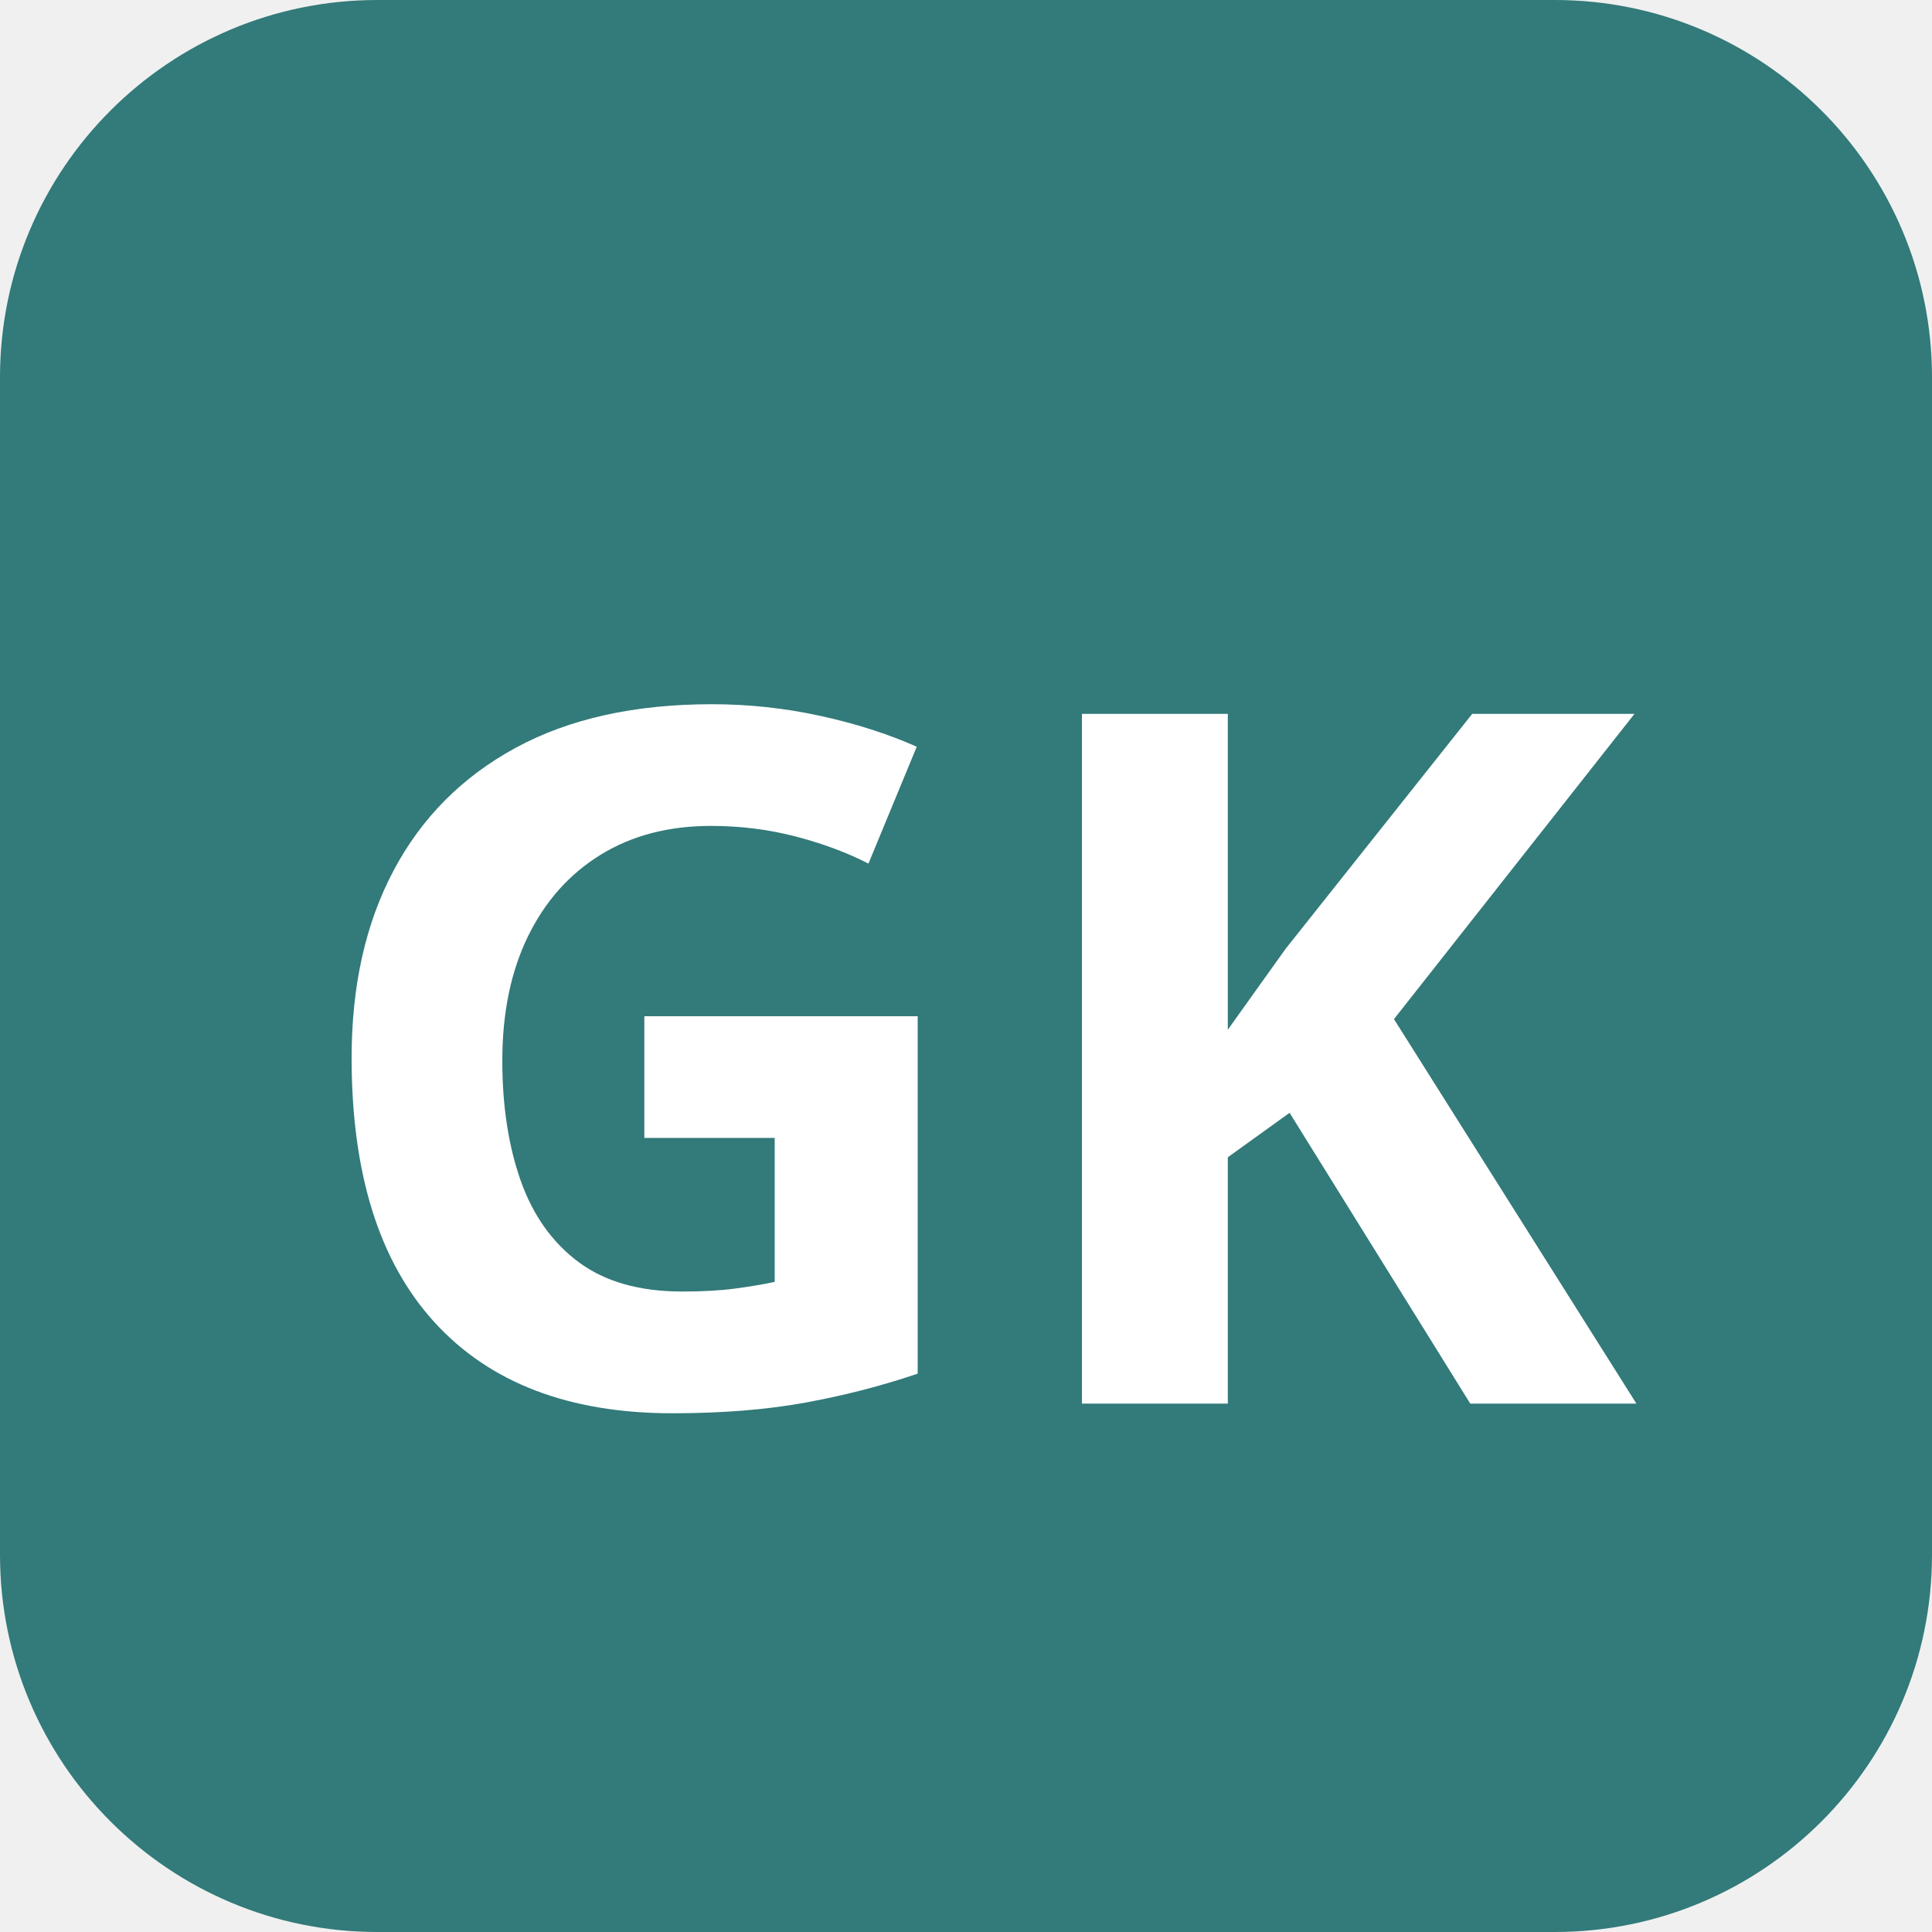
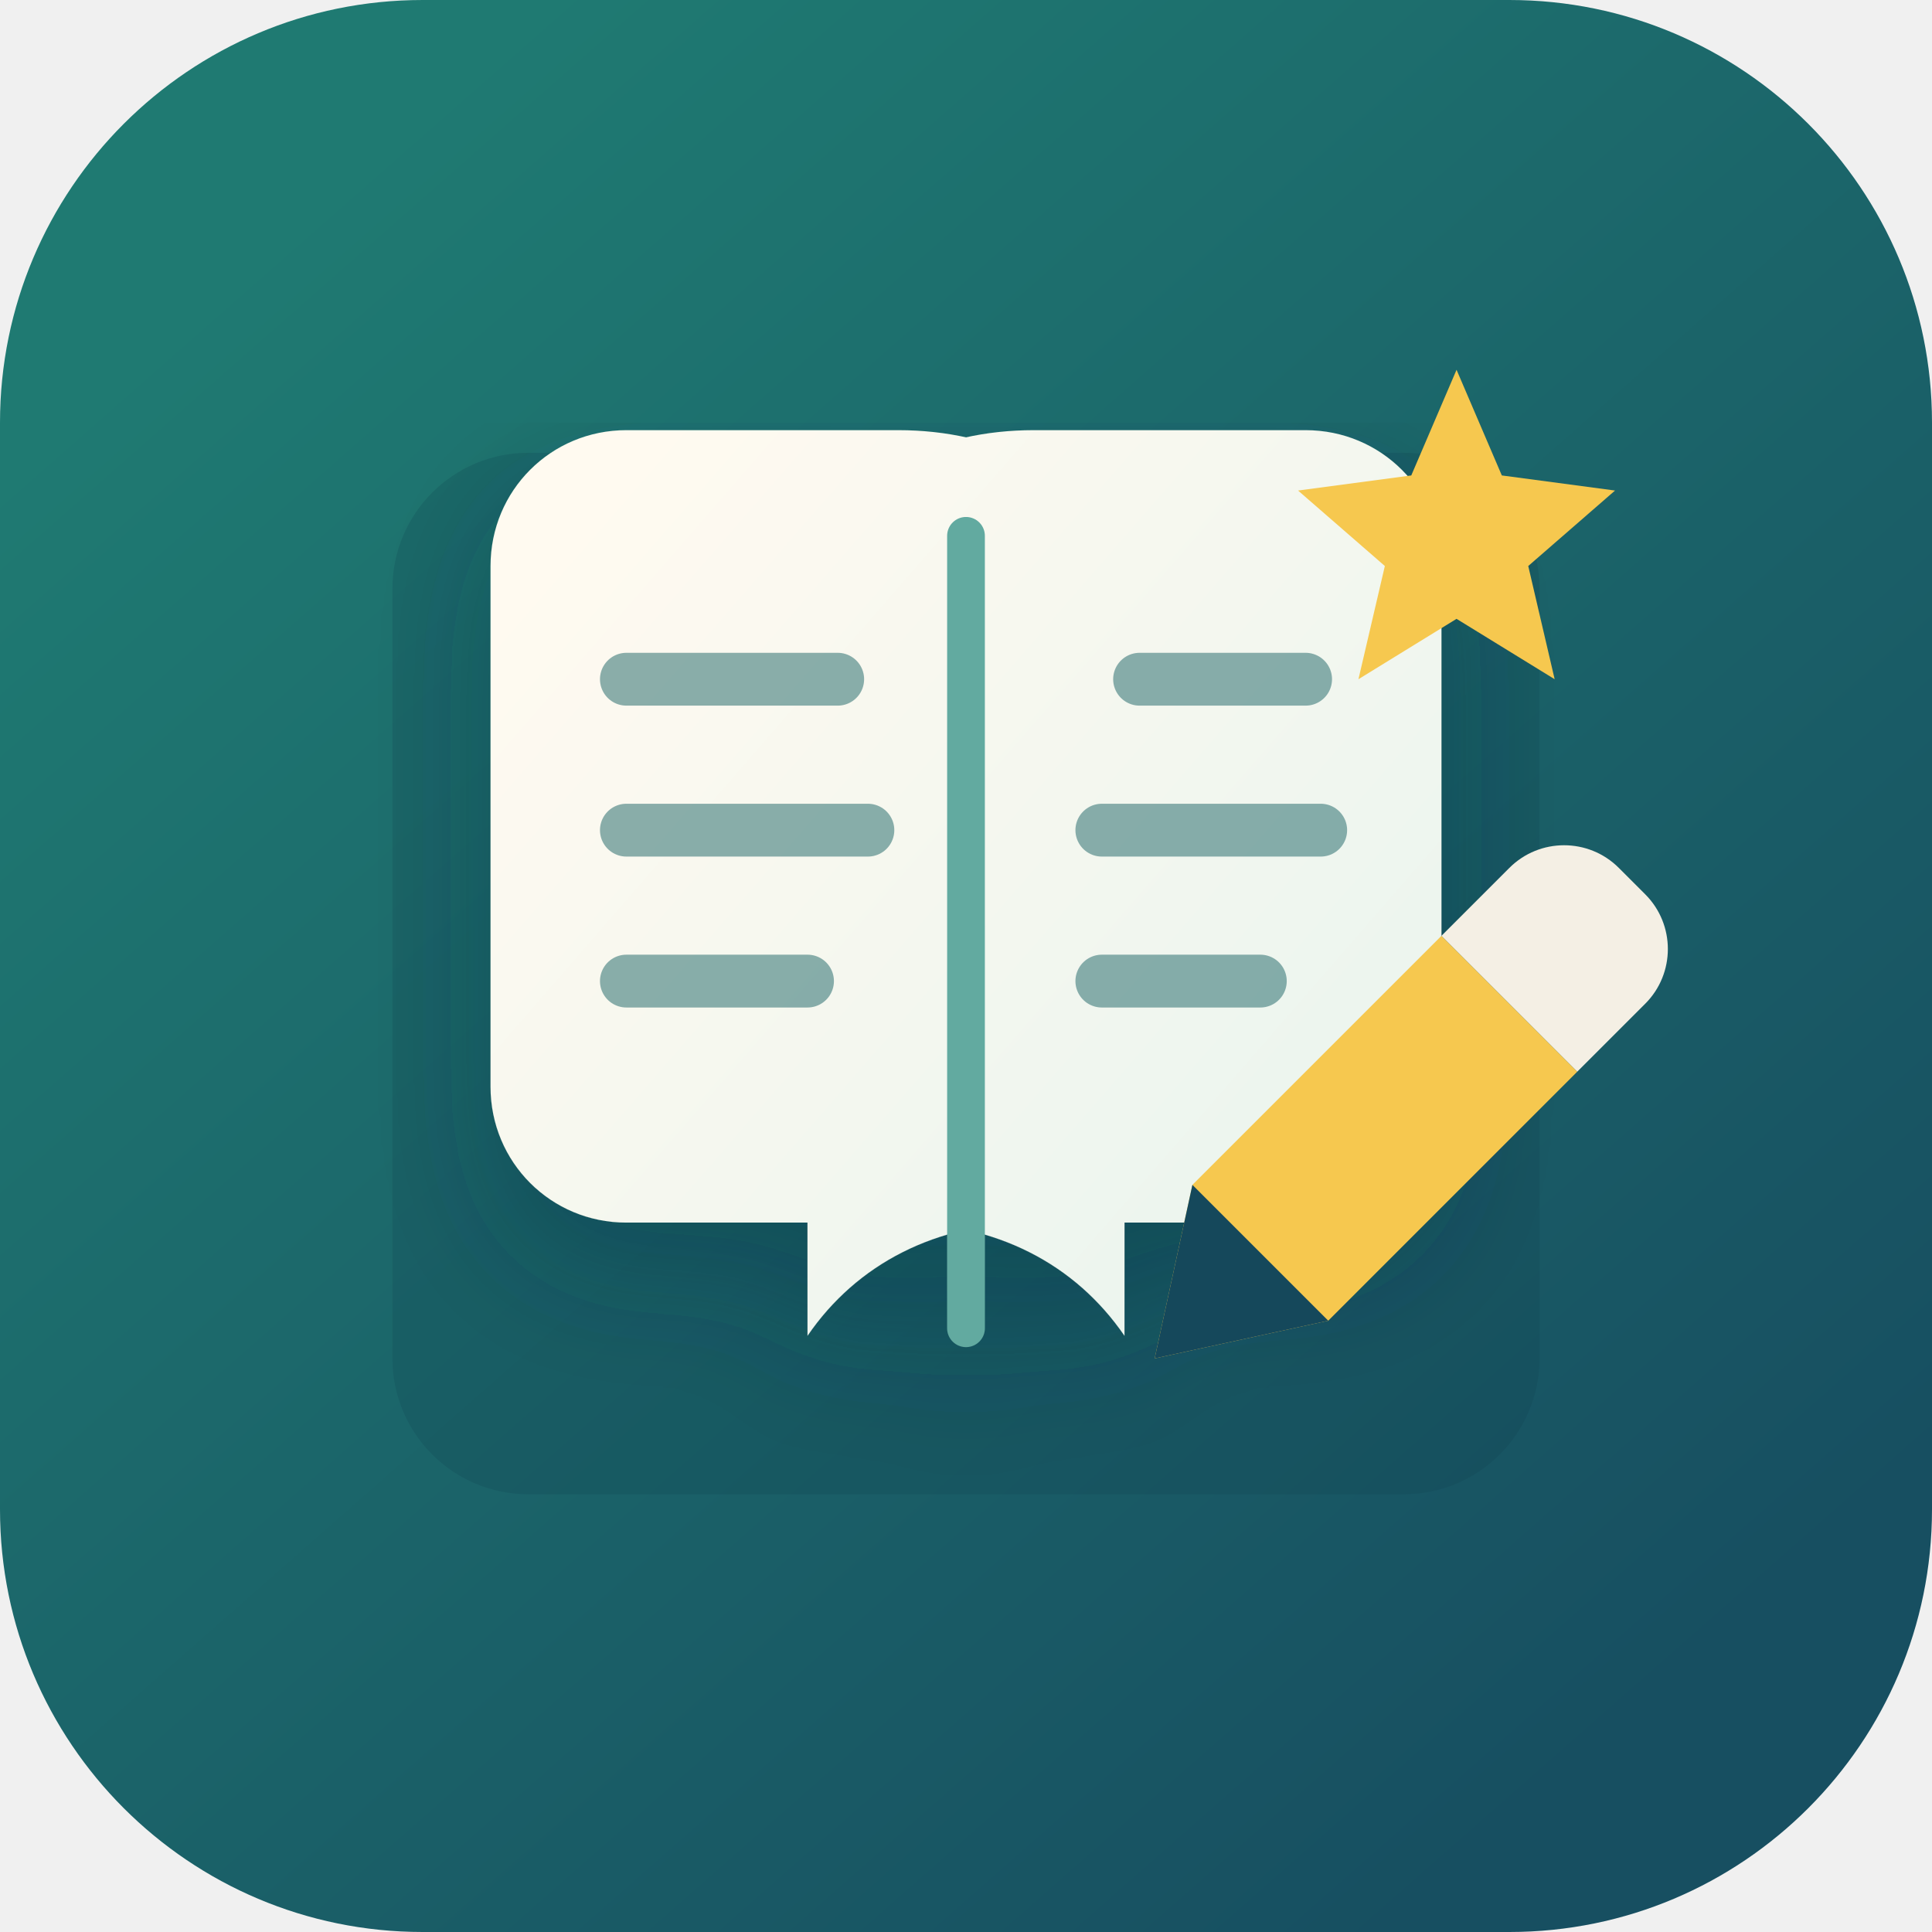
- <svg xmlns="http://www.w3.org/2000/svg" viewBox="0 0 512 512">
-   <rect width="512" height="512" rx="100" fill="#337a7a" />
-   <text x="50%" y="55%" dominant-baseline="middle" text-anchor="middle" font-family="sans-serif" font-size="256" font-weight="bold" fill="white">GK</text>
+ <svg xmlns="http://www.w3.org/2000/svg" viewBox="0 0 512 512" role="img" aria-label="学而录">
+   <defs>
+     <linearGradient id="bg" x1="80" y1="56" x2="432" y2="456" gradientUnits="userSpaceOnUse">
+       <stop offset="0" stop-color="#1f7a72" />
+       <stop offset="1" stop-color="#174f61" />
+     </linearGradient>
+     <linearGradient id="page" x1="142" y1="150" x2="372" y2="350" gradientUnits="userSpaceOnUse">
+       <stop offset="0" stop-color="#fffaf0" />
+       <stop offset="1" stop-color="#e8f4ee" />
+     </linearGradient>
+     <filter id="shadow" x="92" y="98" width="328" height="300" filterUnits="userSpaceOnUse">
+       <feDropShadow dx="0" dy="14" stdDeviation="16" flood-color="#083342" flood-opacity=".28" />
+     </filter>
+   </defs>
+   <rect width="512" height="512" rx="112" fill="url(#bg)" />
+   <path d="M140 120h232a36 36 0 0 1 36 36v204a36 36 0 0 1-36 36H140a36 36 0 0 1-36-36V156a36 36 0 0 1 36-36Z" fill="#0f3f4f" opacity=".22" />
+   <g filter="url(#shadow)">
+     <path d="M130 150c0-20 16-36 36-36h72c26 0 47 11 60 30v210c-13-19-34-30-60-30h-72c-20 0-36-16-36-36V150Z" fill="url(#page)" />
+     <path d="M382 150c0-20-16-36-36-36h-72c-26 0-47 11-60 30v210c13-19 34-30 60-30h72c20 0 36-16 36-36V150Z" fill="url(#page)" />
+     <path d="M256 142v210" stroke="#62aaa0" stroke-width="10" stroke-linecap="round" />
+     <path d="M166 180h56M166 220h64M166 260h48" stroke="#2c6f70" stroke-width="14" stroke-linecap="round" opacity=".55" />
+     <path d="M302 180h44M292 220h58M292 260h42" stroke="#2c6f70" stroke-width="14" stroke-linecap="round" opacity=".55" />
+   </g>
+   <path d="M316 314 382 248l36 36-66 66-46 10 10-46Z" fill="#f6c84f" />
+   <path d="m382 248 18-18c8-8 21-8 29 0l7 7c8 8 8 21 0 29l-18 18-36-36Z" fill="#f4efe4" />
+   <path d="m306 360 46-10-36-36-10 46Z" fill="#15485b" />
+   <path d="M386 98 398 126 428 130 405 150 412 180 386 164 360 180 367 150 344 130 374 126 386 98Z" fill="#f6c84f" />
</svg>
